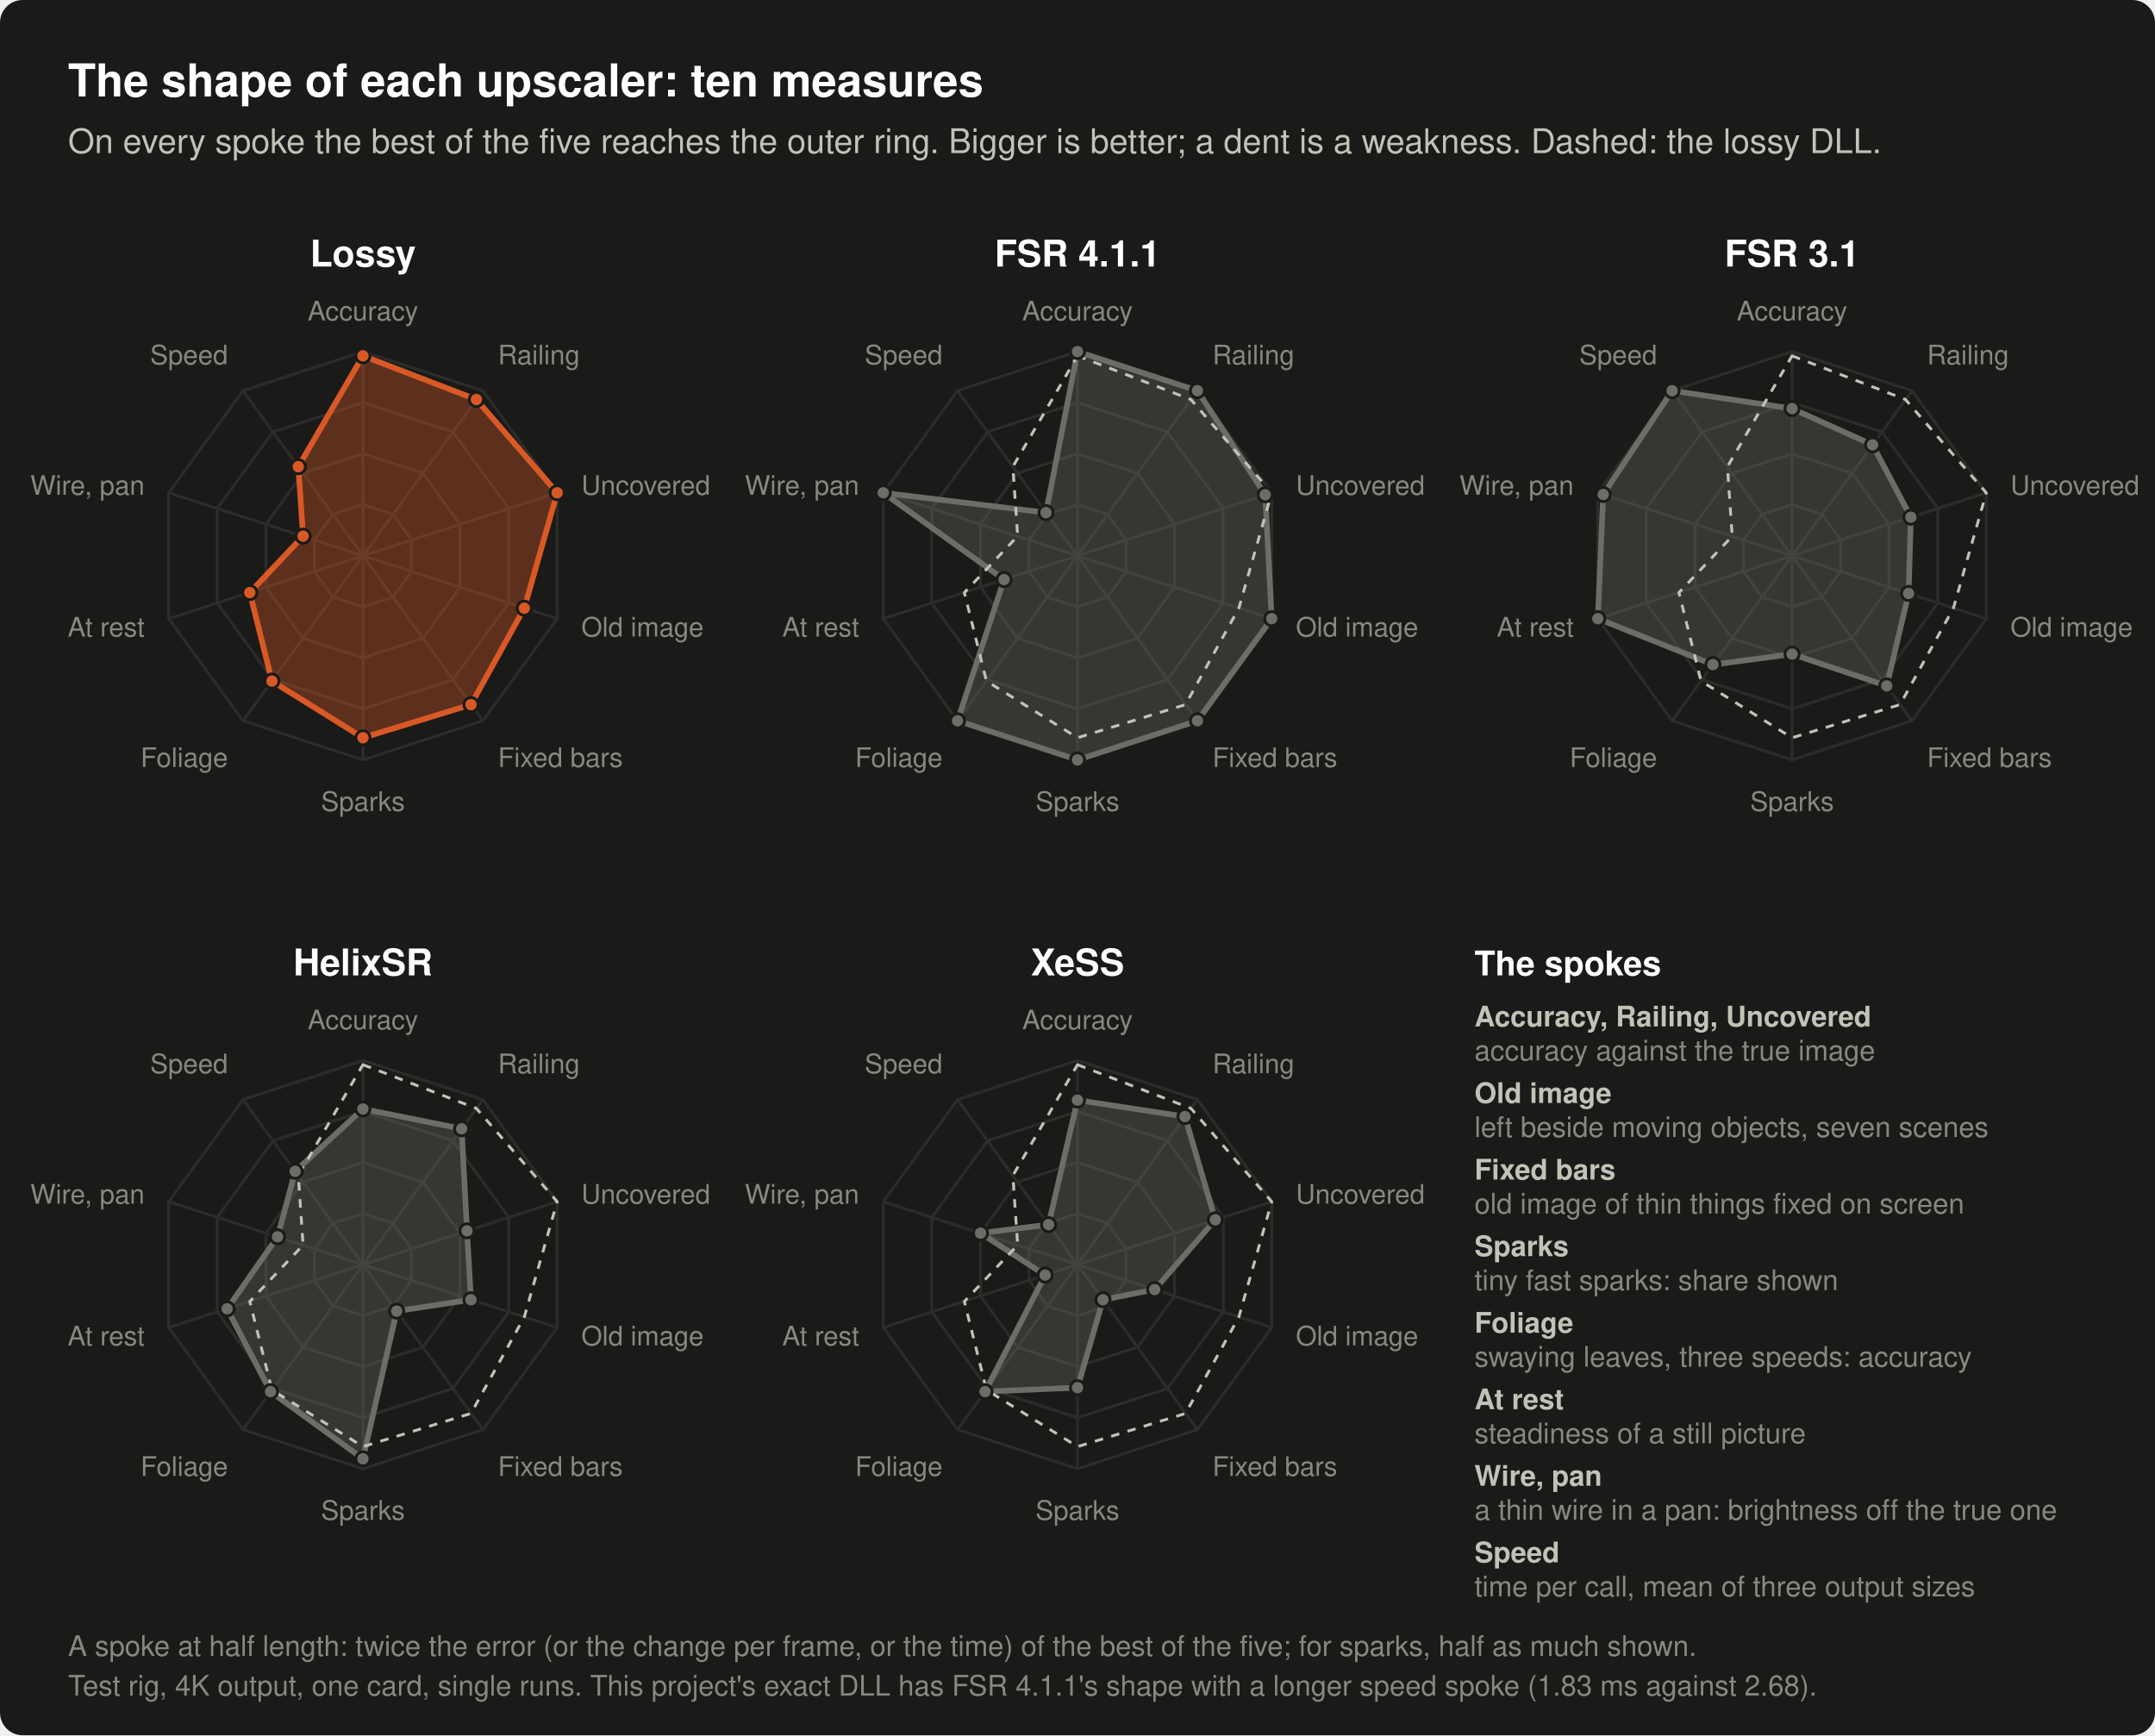
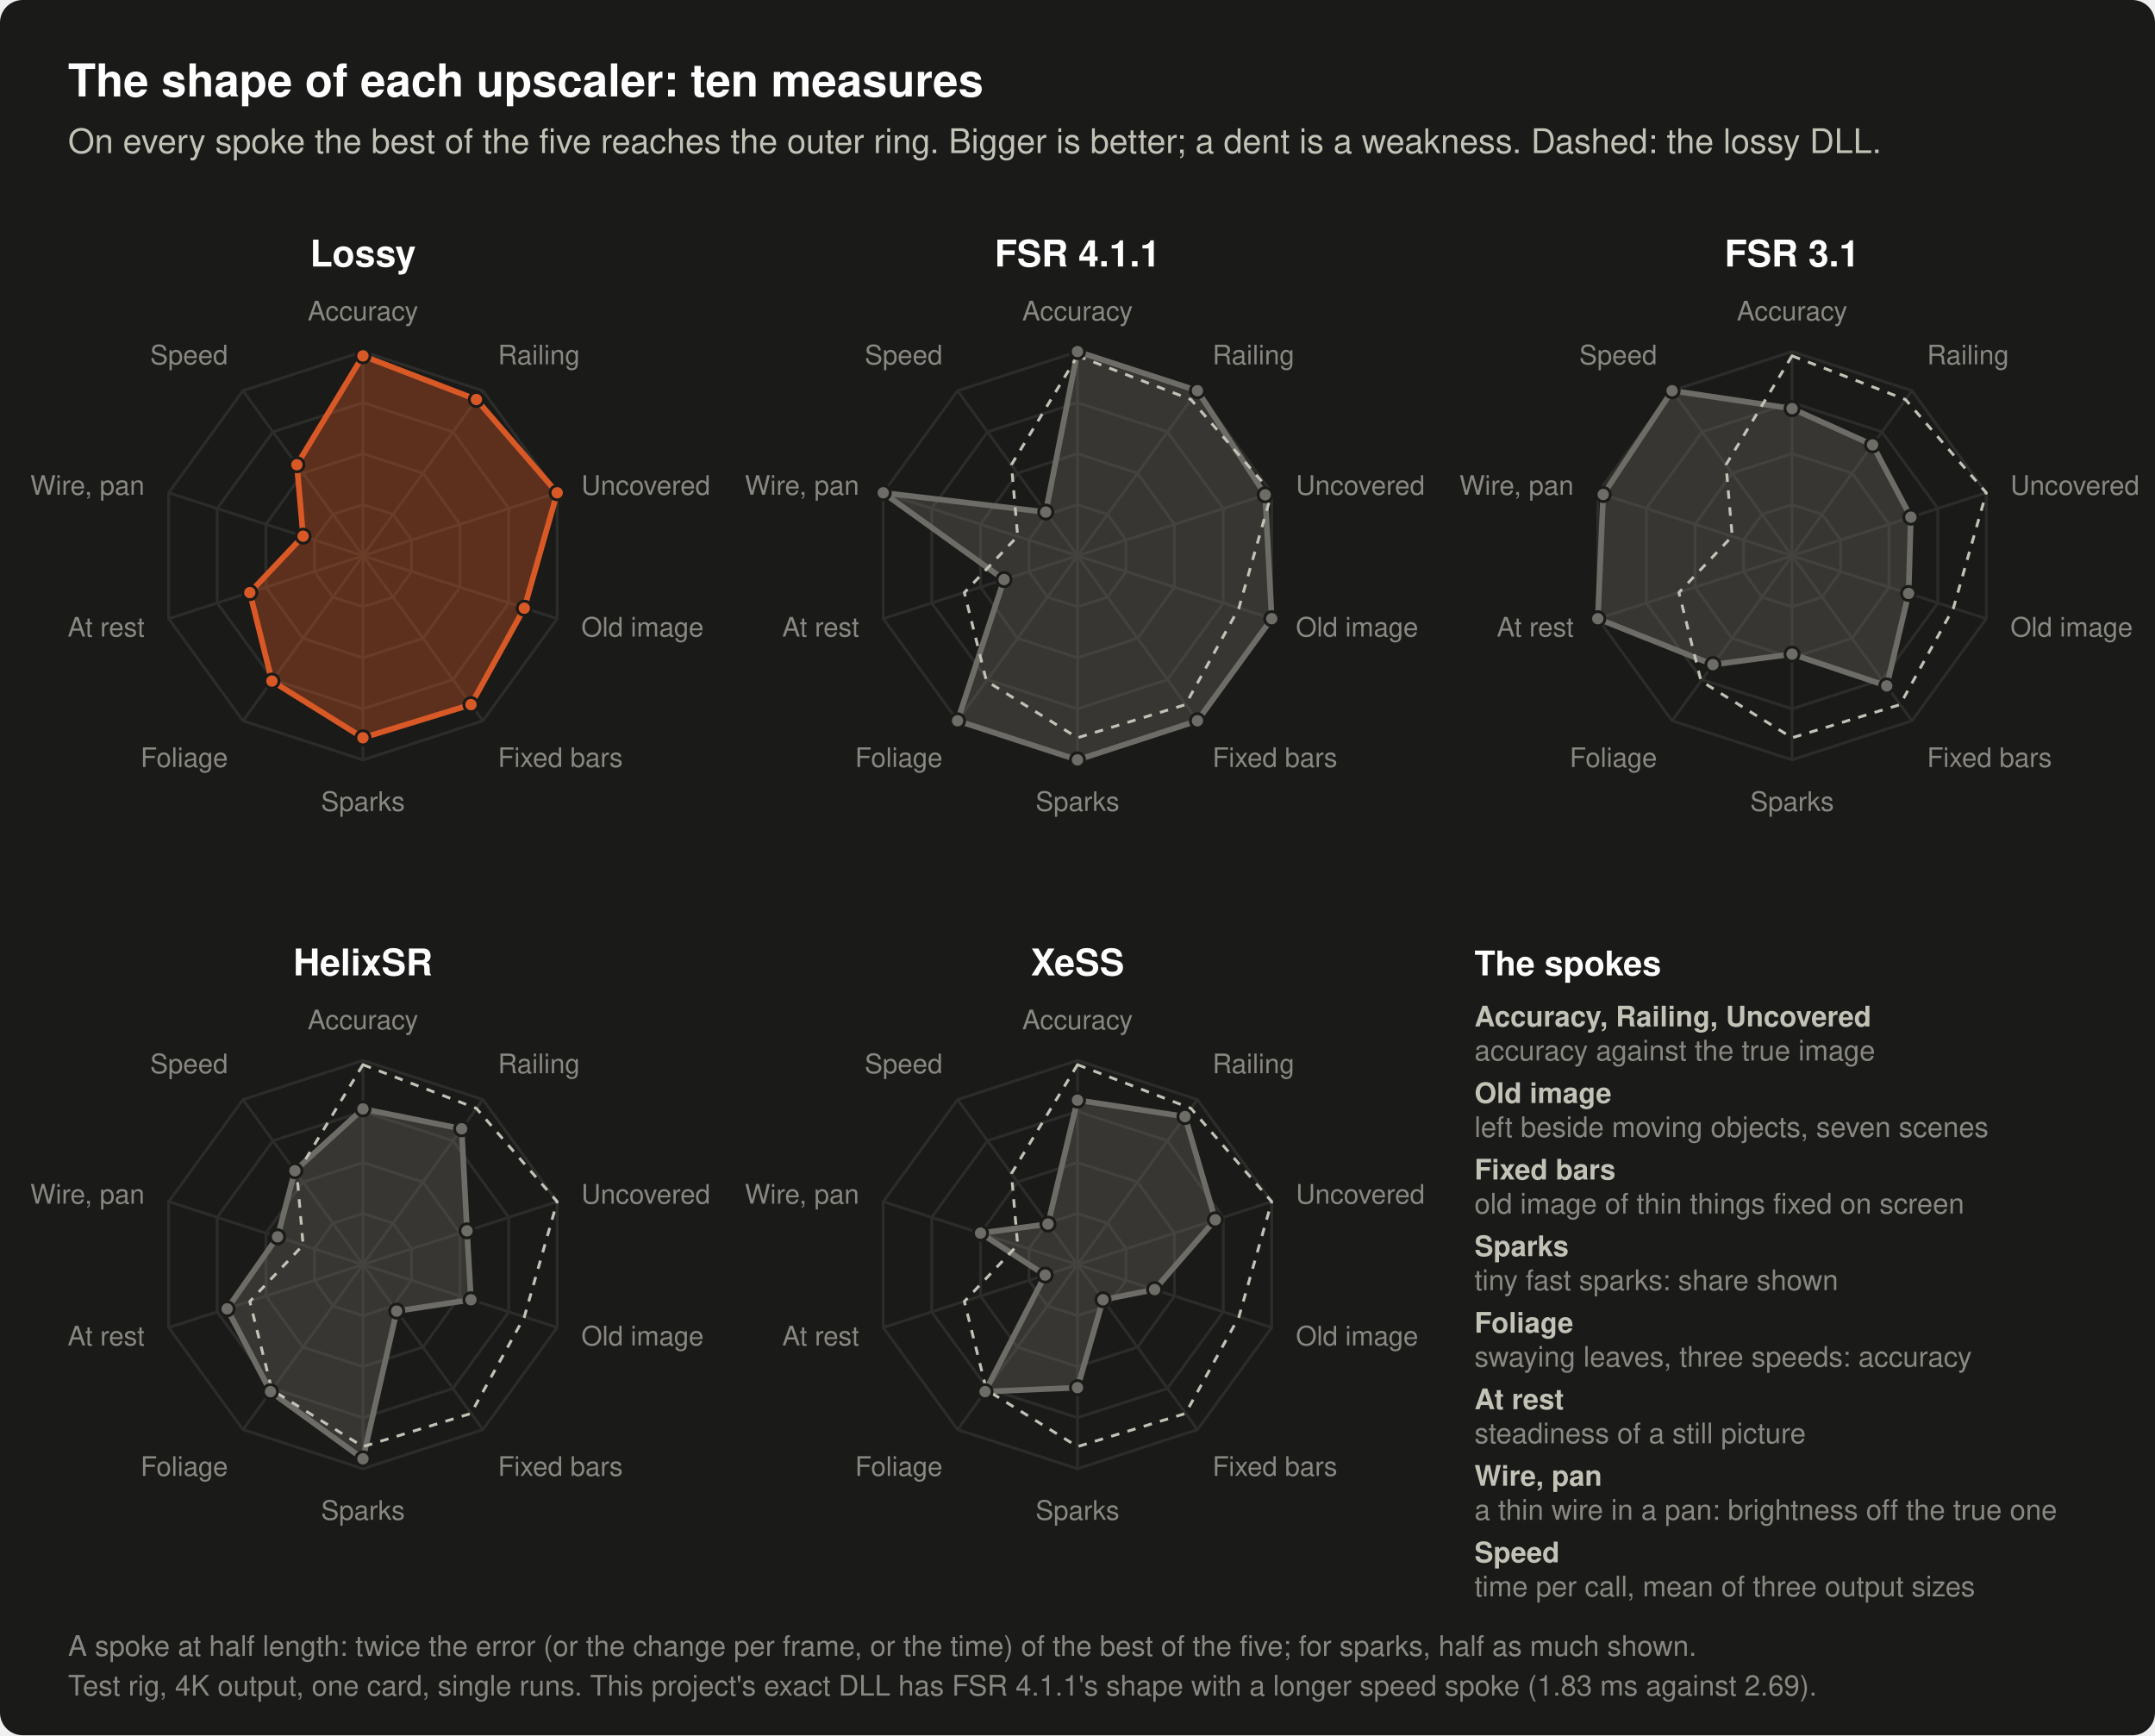
- <svg xmlns="http://www.w3.org/2000/svg" width="760" height="612" viewBox="0 0 760 612" role="img" aria-label="Five radar charts, one per upscaler, each with ten spokes; on every spoke the best of the five reaches the outer ring and the others reach in proportion to it, so a larger shape is better and a dent is a weakness. The lossy DLL comes first, and its shape is the dashed outline in the other four. Still picture and moving background, mean: accuracy (dB): FSR 4.1.1 46.80 dB, Lossy 46.62 dB, FSR 3.1 43.95 dB, HelixSR 44.45 dB, XeSS 44.92 dB. Thin railing in motion: accuracy (dB): FSR 4.1.1 41.82 dB, Lossy 41.34 dB, FSR 3.1 38.36 dB, HelixSR 40.12 dB, XeSS 40.86 dB. Areas a moving object has just uncovered, mean of a panning and a still camera: accuracy (dB): FSR 4.1.1 33.55 dB, Lossy 33.85 dB, FSR 3.1 29.59 dB, HelixSR 28.44 dB, XeSS 30.87 dB. Old image beside a moving object, mean of seven scenes: error (of 255): FSR 4.1.1 1.92, Lossy 2.31, FSR 3.1 3.20, HelixSR 3.45, XeSS 4.84. Thin bars fixed on screen in front of a panning background, mean of four pans: error where their old image lands (of 255): FSR 4.1.1 0.82, Lossy 0.91, FSR 3.1 1.04, HelixSR 2.92, XeSS 3.85. Tiny fast sparks: share of their brightness shown (%): FSR 4.1.1 83%, Lossy 74%, FSR 3.1 40%, HelixSR 79%, XeSS 50%. Leaves swaying without motion vectors, mean of three sway speeds: error (of 255): FSR 4.1.1 11.0, Lossy 14.5, FSR 3.1 16.7, HelixSR 14.3, XeSS 14.3. Still picture: change per frame (of 255): FSR 4.1.1 0.037, Lossy 0.024, FSR 3.1 0.014, HelixSR 0.020, XeSS 0.084. Thin wire under a slow pan: how far its brightness is from the true one (of 255): FSR 4.1.1 10.5, Lossy 34.0, FSR 3.1 10.8, HelixSR 23.9, XeSS 21.0. Time per upscale call, mean of 1080p, 1440p and 4K output (ms): FSR 4.1.1 2.68 ms, Lossy 1.30 ms, FSR 3.1 0.70 ms, HelixSR 1.24 ms, XeSS 2.90 ms.">
+ <svg xmlns="http://www.w3.org/2000/svg" width="760" height="612" viewBox="0 0 760 612" role="img" aria-label="Five radar charts, one per upscaler, each with ten spokes; on every spoke the best of the five reaches the outer ring and the others reach in proportion to it, so a larger shape is better and a dent is a weakness. The lossy DLL comes first, and its shape is the dashed outline in the other four. Still picture and moving background, mean: accuracy (dB): FSR 4.1.1 46.80 dB, Lossy 46.62 dB, FSR 3.1 43.95 dB, HelixSR 44.45 dB, XeSS 44.92 dB. Thin railing in motion: accuracy (dB): FSR 4.1.1 41.82 dB, Lossy 41.34 dB, FSR 3.1 38.36 dB, HelixSR 40.12 dB, XeSS 40.86 dB. Areas a moving object has just uncovered, mean of a panning and a still camera: accuracy (dB): FSR 4.1.1 33.55 dB, Lossy 33.85 dB, FSR 3.1 29.59 dB, HelixSR 28.44 dB, XeSS 30.87 dB. Old image beside a moving object, mean of seven scenes: error (of 255): FSR 4.1.1 1.92, Lossy 2.31, FSR 3.1 3.20, HelixSR 3.45, XeSS 4.84. Thin bars fixed on screen in front of a panning background, mean of four pans: error where their old image lands (of 255): FSR 4.1.1 0.82, Lossy 0.91, FSR 3.1 1.04, HelixSR 2.92, XeSS 3.85. Tiny fast sparks: share of their brightness shown (%): FSR 4.1.1 83%, Lossy 74%, FSR 3.1 40%, HelixSR 79%, XeSS 50%. Leaves swaying without motion vectors, mean of three sway speeds: error (of 255): FSR 4.1.1 11.0, Lossy 14.5, FSR 3.1 16.7, HelixSR 14.3, XeSS 14.3. Still picture: change per frame (of 255): FSR 4.1.1 0.037, Lossy 0.024, FSR 3.1 0.014, HelixSR 0.020, XeSS 0.084. Thin wire under a slow pan: how far its brightness is from the true one (of 255): FSR 4.1.1 10.5, Lossy 34.0, FSR 3.1 10.8, HelixSR 23.9, XeSS 21.0. Time per upscale call, mean of 1080p, 1440p and 4K output (ms): FSR 4.1.1 2.69 ms, Lossy 1.29 ms, FSR 3.1 0.71 ms, HelixSR 1.25 ms, XeSS 2.90 ms.">
  <rect x="0.0" y="0.0" width="760.0" height="612.0" rx="8" fill="#1a1a19" />
  <text x="24.0" y="34.0" font-family="-apple-system, 'Segoe UI', Helvetica, Arial, sans-serif" font-size="16" font-weight="600" text-anchor="start" fill="#ffffff">The shape of each upscaler: ten measures</text>
  <text x="24.0" y="54.0" font-family="-apple-system, 'Segoe UI', Helvetica, Arial, sans-serif" font-size="12" text-anchor="start" fill="#c3c2b7">On every spoke the best of the five reaches the outer ring. Bigger is better; a dent is a weakness. Dashed: the lossy DLL.</text>
  <text x="128.0" y="94.0" font-family="-apple-system, 'Segoe UI', Helvetica, Arial, sans-serif" font-size="13" font-weight="600" text-anchor="middle" fill="#ffffff">Lossy</text>
  <polygon points="128.0,178.0 138.6,181.4 145.1,190.4 145.1,201.6 138.6,210.6 128.0,214.0 117.4,210.6 110.9,201.6 110.9,190.4 117.4,181.4" fill="none" stroke="#2c2c2a" stroke-width="1" />
  <polygon points="128.0,160.0 149.2,166.9 162.2,184.9 162.2,207.1 149.2,225.1 128.0,232.0 106.8,225.1 93.8,207.1 93.8,184.9 106.8,166.9" fill="none" stroke="#2c2c2a" stroke-width="1" />
  <polygon points="128.0,142.0 159.7,152.3 179.4,179.3 179.4,212.7 159.7,239.7 128.0,250.0 96.3,239.7 76.6,212.7 76.6,179.3 96.3,152.3" fill="none" stroke="#2c2c2a" stroke-width="1" />
  <polygon points="128.0,124.0 170.3,137.8 196.5,173.8 196.5,218.2 170.3,254.2 128.0,268.0 85.7,254.2 59.5,218.2 59.5,173.8 85.7,137.8" fill="none" stroke="#2c2c2a" stroke-width="1" />
  <line x1="128.0" y1="196.0" x2="128.0" y2="124.0" stroke="#2c2c2a" stroke-width="1" />
  <line x1="128.0" y1="196.0" x2="170.3" y2="137.8" stroke="#2c2c2a" stroke-width="1" />
  <line x1="128.0" y1="196.0" x2="196.5" y2="173.8" stroke="#2c2c2a" stroke-width="1" />
  <line x1="128.0" y1="196.0" x2="196.5" y2="218.2" stroke="#2c2c2a" stroke-width="1" />
  <line x1="128.0" y1="196.0" x2="170.3" y2="254.2" stroke="#2c2c2a" stroke-width="1" />
  <line x1="128.0" y1="196.0" x2="128.0" y2="268.0" stroke="#2c2c2a" stroke-width="1" />
  <line x1="128.0" y1="196.0" x2="85.7" y2="254.2" stroke="#2c2c2a" stroke-width="1" />
  <line x1="128.0" y1="196.0" x2="59.5" y2="218.2" stroke="#2c2c2a" stroke-width="1" />
  <line x1="128.0" y1="196.0" x2="59.5" y2="173.8" stroke="#2c2c2a" stroke-width="1" />
  <line x1="128.0" y1="196.0" x2="85.7" y2="137.8" stroke="#2c2c2a" stroke-width="1" />
-   <polygon points="128.0,125.5 168.0,140.9 196.5,173.8 184.9,214.5 166.1,248.5 128.0,260.2 95.9,240.2 88.1,209.0 106.9,189.1 105.2,164.6" fill="#d95926" fill-opacity="0.35" stroke="#d95926" stroke-width="2" stroke-linejoin="round" />
+   <polygon points="128.0,125.5 168.0,140.9 196.5,173.8 184.9,214.5 166.1,248.5 128.0,260.2 95.9,240.2 88.1,209.0 106.9,189.1 104.7,163.9" fill="#d95926" fill-opacity="0.35" stroke="#d95926" stroke-width="2" stroke-linejoin="round" />
  <circle cx="128.0" cy="125.5" r="2.5" fill="#d95926" stroke="#1a1a19" stroke-width="1" />
  <circle cx="168.0" cy="140.9" r="2.5" fill="#d95926" stroke="#1a1a19" stroke-width="1" />
  <circle cx="196.5" cy="173.8" r="2.5" fill="#d95926" stroke="#1a1a19" stroke-width="1" />
  <circle cx="184.9" cy="214.5" r="2.5" fill="#d95926" stroke="#1a1a19" stroke-width="1" />
  <circle cx="166.1" cy="248.5" r="2.5" fill="#d95926" stroke="#1a1a19" stroke-width="1" />
  <circle cx="128.0" cy="260.2" r="2.5" fill="#d95926" stroke="#1a1a19" stroke-width="1" />
  <circle cx="95.9" cy="240.2" r="2.5" fill="#d95926" stroke="#1a1a19" stroke-width="1" />
  <circle cx="88.1" cy="209.0" r="2.5" fill="#d95926" stroke="#1a1a19" stroke-width="1" />
  <circle cx="106.9" cy="189.1" r="2.5" fill="#d95926" stroke="#1a1a19" stroke-width="1" />
-   <circle cx="105.2" cy="164.6" r="2.5" fill="#d95926" stroke="#1a1a19" stroke-width="1" />
+   <circle cx="104.7" cy="163.9" r="2.5" fill="#d95926" stroke="#1a1a19" stroke-width="1" />
  <text x="128.0" y="113.0" font-family="-apple-system, 'Segoe UI', Helvetica, Arial, sans-serif" font-size="9.5" text-anchor="middle" fill="#898781">Accuracy</text>
  <text x="175.6" y="128.5" font-family="-apple-system, 'Segoe UI', Helvetica, Arial, sans-serif" font-size="9.5" text-anchor="start" fill="#898781">Railing</text>
  <text x="205.0" y="174.5" font-family="-apple-system, 'Segoe UI', Helvetica, Arial, sans-serif" font-size="9.5" text-anchor="start" fill="#898781">Uncovered</text>
  <text x="205.0" y="224.5" font-family="-apple-system, 'Segoe UI', Helvetica, Arial, sans-serif" font-size="9.5" text-anchor="start" fill="#898781">Old image</text>
  <text x="175.6" y="270.5" font-family="-apple-system, 'Segoe UI', Helvetica, Arial, sans-serif" font-size="9.5" text-anchor="start" fill="#898781">Fixed bars</text>
  <text x="128.0" y="286.0" font-family="-apple-system, 'Segoe UI', Helvetica, Arial, sans-serif" font-size="9.5" text-anchor="middle" fill="#898781">Sparks</text>
  <text x="80.4" y="270.5" font-family="-apple-system, 'Segoe UI', Helvetica, Arial, sans-serif" font-size="9.5" text-anchor="end" fill="#898781">Foliage</text>
  <text x="51.0" y="224.5" font-family="-apple-system, 'Segoe UI', Helvetica, Arial, sans-serif" font-size="9.5" text-anchor="end" fill="#898781">At rest</text>
  <text x="51.0" y="174.5" font-family="-apple-system, 'Segoe UI', Helvetica, Arial, sans-serif" font-size="9.5" text-anchor="end" fill="#898781">Wire, pan</text>
  <text x="80.4" y="128.5" font-family="-apple-system, 'Segoe UI', Helvetica, Arial, sans-serif" font-size="9.5" text-anchor="end" fill="#898781">Speed</text>
  <text x="380.0" y="94.0" font-family="-apple-system, 'Segoe UI', Helvetica, Arial, sans-serif" font-size="13" font-weight="600" text-anchor="middle" fill="#ffffff">FSR 4.1.1</text>
  <polygon points="380.0,178.0 390.6,181.4 397.1,190.4 397.1,201.6 390.6,210.6 380.0,214.0 369.4,210.6 362.9,201.6 362.9,190.4 369.4,181.4" fill="none" stroke="#2c2c2a" stroke-width="1" />
  <polygon points="380.0,160.0 401.2,166.9 414.2,184.9 414.2,207.1 401.2,225.1 380.0,232.0 358.8,225.1 345.8,207.1 345.8,184.9 358.8,166.9" fill="none" stroke="#2c2c2a" stroke-width="1" />
  <polygon points="380.0,142.0 411.7,152.3 431.4,179.3 431.4,212.7 411.7,239.7 380.0,250.0 348.3,239.7 328.6,212.7 328.6,179.3 348.3,152.3" fill="none" stroke="#2c2c2a" stroke-width="1" />
  <polygon points="380.0,124.0 422.3,137.8 448.5,173.8 448.5,218.2 422.3,254.2 380.0,268.0 337.7,254.2 311.5,218.2 311.5,173.8 337.7,137.8" fill="none" stroke="#2c2c2a" stroke-width="1" />
  <line x1="380.0" y1="196.0" x2="380.0" y2="124.0" stroke="#2c2c2a" stroke-width="1" />
  <line x1="380.0" y1="196.0" x2="422.3" y2="137.8" stroke="#2c2c2a" stroke-width="1" />
  <line x1="380.0" y1="196.0" x2="448.5" y2="173.8" stroke="#2c2c2a" stroke-width="1" />
  <line x1="380.0" y1="196.0" x2="448.5" y2="218.2" stroke="#2c2c2a" stroke-width="1" />
  <line x1="380.0" y1="196.0" x2="422.3" y2="254.2" stroke="#2c2c2a" stroke-width="1" />
  <line x1="380.0" y1="196.0" x2="380.0" y2="268.0" stroke="#2c2c2a" stroke-width="1" />
  <line x1="380.0" y1="196.0" x2="337.7" y2="254.2" stroke="#2c2c2a" stroke-width="1" />
  <line x1="380.0" y1="196.0" x2="311.5" y2="218.2" stroke="#2c2c2a" stroke-width="1" />
  <line x1="380.0" y1="196.0" x2="311.5" y2="173.8" stroke="#2c2c2a" stroke-width="1" />
  <line x1="380.0" y1="196.0" x2="337.7" y2="137.8" stroke="#2c2c2a" stroke-width="1" />
-   <polygon points="380.0,124.0 422.3,137.8 446.2,174.5 448.5,218.2 422.3,254.2 380.0,268.0 337.7,254.2 354.1,204.4 311.5,173.8 368.9,180.8" fill="#6d6c66" fill-opacity="0.35" stroke="#6d6c66" stroke-width="2" stroke-linejoin="round" />
-   <polygon points="380.0,125.5 420.0,140.9 448.5,173.8 436.9,214.5 418.1,248.5 380.0,260.2 347.9,240.2 340.1,209.0 358.9,189.1 357.2,164.6" fill="none" stroke="#c3c2b7" stroke-width="1" stroke-dasharray="3 3" stroke-linejoin="round" />
+   <polygon points="380.0,124.0 422.3,137.8 446.2,174.5 448.5,218.2 422.3,254.2 380.0,268.0 337.7,254.2 354.1,204.4 311.5,173.8 368.8,180.6" fill="#6d6c66" fill-opacity="0.35" stroke="#6d6c66" stroke-width="2" stroke-linejoin="round" />
+   <polygon points="380.0,125.5 420.0,140.9 448.5,173.8 436.9,214.5 418.1,248.5 380.0,260.2 347.9,240.2 340.1,209.0 358.9,189.1 356.7,163.9" fill="none" stroke="#c3c2b7" stroke-width="1" stroke-dasharray="3 3" stroke-linejoin="round" />
  <circle cx="380.0" cy="124.0" r="2.5" fill="#6d6c66" stroke="#1a1a19" stroke-width="1" />
  <circle cx="422.3" cy="137.8" r="2.5" fill="#6d6c66" stroke="#1a1a19" stroke-width="1" />
  <circle cx="446.2" cy="174.5" r="2.5" fill="#6d6c66" stroke="#1a1a19" stroke-width="1" />
  <circle cx="448.5" cy="218.2" r="2.5" fill="#6d6c66" stroke="#1a1a19" stroke-width="1" />
  <circle cx="422.3" cy="254.2" r="2.5" fill="#6d6c66" stroke="#1a1a19" stroke-width="1" />
  <circle cx="380.0" cy="268.0" r="2.5" fill="#6d6c66" stroke="#1a1a19" stroke-width="1" />
  <circle cx="337.7" cy="254.2" r="2.5" fill="#6d6c66" stroke="#1a1a19" stroke-width="1" />
  <circle cx="354.1" cy="204.4" r="2.5" fill="#6d6c66" stroke="#1a1a19" stroke-width="1" />
  <circle cx="311.5" cy="173.8" r="2.5" fill="#6d6c66" stroke="#1a1a19" stroke-width="1" />
-   <circle cx="368.9" cy="180.8" r="2.5" fill="#6d6c66" stroke="#1a1a19" stroke-width="1" />
+   <circle cx="368.8" cy="180.6" r="2.5" fill="#6d6c66" stroke="#1a1a19" stroke-width="1" />
  <text x="380.0" y="113.0" font-family="-apple-system, 'Segoe UI', Helvetica, Arial, sans-serif" font-size="9.5" text-anchor="middle" fill="#898781">Accuracy</text>
  <text x="427.6" y="128.5" font-family="-apple-system, 'Segoe UI', Helvetica, Arial, sans-serif" font-size="9.5" text-anchor="start" fill="#898781">Railing</text>
  <text x="457.0" y="174.5" font-family="-apple-system, 'Segoe UI', Helvetica, Arial, sans-serif" font-size="9.5" text-anchor="start" fill="#898781">Uncovered</text>
  <text x="457.0" y="224.5" font-family="-apple-system, 'Segoe UI', Helvetica, Arial, sans-serif" font-size="9.5" text-anchor="start" fill="#898781">Old image</text>
  <text x="427.6" y="270.5" font-family="-apple-system, 'Segoe UI', Helvetica, Arial, sans-serif" font-size="9.5" text-anchor="start" fill="#898781">Fixed bars</text>
  <text x="380.0" y="286.0" font-family="-apple-system, 'Segoe UI', Helvetica, Arial, sans-serif" font-size="9.5" text-anchor="middle" fill="#898781">Sparks</text>
  <text x="332.4" y="270.5" font-family="-apple-system, 'Segoe UI', Helvetica, Arial, sans-serif" font-size="9.5" text-anchor="end" fill="#898781">Foliage</text>
  <text x="303.0" y="224.5" font-family="-apple-system, 'Segoe UI', Helvetica, Arial, sans-serif" font-size="9.5" text-anchor="end" fill="#898781">At rest</text>
  <text x="303.0" y="174.5" font-family="-apple-system, 'Segoe UI', Helvetica, Arial, sans-serif" font-size="9.5" text-anchor="end" fill="#898781">Wire, pan</text>
  <text x="332.4" y="128.5" font-family="-apple-system, 'Segoe UI', Helvetica, Arial, sans-serif" font-size="9.5" text-anchor="end" fill="#898781">Speed</text>
  <text x="632.0" y="94.0" font-family="-apple-system, 'Segoe UI', Helvetica, Arial, sans-serif" font-size="13" font-weight="600" text-anchor="middle" fill="#ffffff">FSR 3.1</text>
  <polygon points="632.0,178.0 642.6,181.4 649.1,190.4 649.1,201.6 642.6,210.6 632.0,214.0 621.4,210.6 614.9,201.6 614.9,190.4 621.4,181.4" fill="none" stroke="#2c2c2a" stroke-width="1" />
  <polygon points="632.0,160.0 653.2,166.9 666.2,184.9 666.2,207.1 653.2,225.1 632.0,232.0 610.8,225.1 597.8,207.1 597.8,184.9 610.8,166.9" fill="none" stroke="#2c2c2a" stroke-width="1" />
  <polygon points="632.0,142.0 663.7,152.3 683.4,179.3 683.4,212.7 663.7,239.7 632.0,250.0 600.3,239.7 580.6,212.7 580.6,179.3 600.3,152.3" fill="none" stroke="#2c2c2a" stroke-width="1" />
  <polygon points="632.0,124.0 674.3,137.8 700.5,173.8 700.5,218.2 674.3,254.2 632.0,268.0 589.7,254.2 563.5,218.2 563.5,173.8 589.7,137.8" fill="none" stroke="#2c2c2a" stroke-width="1" />
  <line x1="632.0" y1="196.0" x2="632.0" y2="124.0" stroke="#2c2c2a" stroke-width="1" />
  <line x1="632.0" y1="196.0" x2="674.3" y2="137.8" stroke="#2c2c2a" stroke-width="1" />
  <line x1="632.0" y1="196.0" x2="700.5" y2="173.8" stroke="#2c2c2a" stroke-width="1" />
  <line x1="632.0" y1="196.0" x2="700.5" y2="218.2" stroke="#2c2c2a" stroke-width="1" />
  <line x1="632.0" y1="196.0" x2="674.3" y2="254.2" stroke="#2c2c2a" stroke-width="1" />
  <line x1="632.0" y1="196.0" x2="632.0" y2="268.0" stroke="#2c2c2a" stroke-width="1" />
  <line x1="632.0" y1="196.0" x2="589.7" y2="254.2" stroke="#2c2c2a" stroke-width="1" />
  <line x1="632.0" y1="196.0" x2="563.5" y2="218.2" stroke="#2c2c2a" stroke-width="1" />
  <line x1="632.0" y1="196.0" x2="563.5" y2="173.8" stroke="#2c2c2a" stroke-width="1" />
  <line x1="632.0" y1="196.0" x2="589.7" y2="137.8" stroke="#2c2c2a" stroke-width="1" />
  <polygon points="632.0,144.1 660.4,156.9 673.9,182.4 673.1,209.3 665.4,241.9 632.0,230.7 604.1,234.4 563.5,218.2 565.4,174.4 589.7,137.8" fill="#6d6c66" fill-opacity="0.35" stroke="#6d6c66" stroke-width="2" stroke-linejoin="round" />
-   <polygon points="632.0,125.5 672.0,140.9 700.5,173.8 688.9,214.5 670.1,248.5 632.0,260.2 599.9,240.2 592.1,209.0 610.9,189.1 609.2,164.6" fill="none" stroke="#c3c2b7" stroke-width="1" stroke-dasharray="3 3" stroke-linejoin="round" />
+   <polygon points="632.0,125.5 672.0,140.9 700.5,173.8 688.9,214.5 670.1,248.5 632.0,260.2 599.9,240.2 592.1,209.0 610.9,189.1 608.7,163.9" fill="none" stroke="#c3c2b7" stroke-width="1" stroke-dasharray="3 3" stroke-linejoin="round" />
  <circle cx="632.0" cy="144.1" r="2.5" fill="#6d6c66" stroke="#1a1a19" stroke-width="1" />
  <circle cx="660.4" cy="156.9" r="2.5" fill="#6d6c66" stroke="#1a1a19" stroke-width="1" />
  <circle cx="673.9" cy="182.4" r="2.5" fill="#6d6c66" stroke="#1a1a19" stroke-width="1" />
  <circle cx="673.1" cy="209.3" r="2.5" fill="#6d6c66" stroke="#1a1a19" stroke-width="1" />
  <circle cx="665.4" cy="241.9" r="2.5" fill="#6d6c66" stroke="#1a1a19" stroke-width="1" />
  <circle cx="632.0" cy="230.7" r="2.5" fill="#6d6c66" stroke="#1a1a19" stroke-width="1" />
  <circle cx="604.1" cy="234.4" r="2.5" fill="#6d6c66" stroke="#1a1a19" stroke-width="1" />
  <circle cx="563.5" cy="218.2" r="2.5" fill="#6d6c66" stroke="#1a1a19" stroke-width="1" />
  <circle cx="565.4" cy="174.4" r="2.5" fill="#6d6c66" stroke="#1a1a19" stroke-width="1" />
  <circle cx="589.7" cy="137.8" r="2.5" fill="#6d6c66" stroke="#1a1a19" stroke-width="1" />
  <text x="632.0" y="113.0" font-family="-apple-system, 'Segoe UI', Helvetica, Arial, sans-serif" font-size="9.5" text-anchor="middle" fill="#898781">Accuracy</text>
  <text x="679.6" y="128.5" font-family="-apple-system, 'Segoe UI', Helvetica, Arial, sans-serif" font-size="9.5" text-anchor="start" fill="#898781">Railing</text>
  <text x="709.0" y="174.5" font-family="-apple-system, 'Segoe UI', Helvetica, Arial, sans-serif" font-size="9.5" text-anchor="start" fill="#898781">Uncovered</text>
  <text x="709.0" y="224.5" font-family="-apple-system, 'Segoe UI', Helvetica, Arial, sans-serif" font-size="9.5" text-anchor="start" fill="#898781">Old image</text>
  <text x="679.6" y="270.5" font-family="-apple-system, 'Segoe UI', Helvetica, Arial, sans-serif" font-size="9.5" text-anchor="start" fill="#898781">Fixed bars</text>
  <text x="632.0" y="286.0" font-family="-apple-system, 'Segoe UI', Helvetica, Arial, sans-serif" font-size="9.5" text-anchor="middle" fill="#898781">Sparks</text>
  <text x="584.4" y="270.5" font-family="-apple-system, 'Segoe UI', Helvetica, Arial, sans-serif" font-size="9.5" text-anchor="end" fill="#898781">Foliage</text>
  <text x="555.0" y="224.5" font-family="-apple-system, 'Segoe UI', Helvetica, Arial, sans-serif" font-size="9.5" text-anchor="end" fill="#898781">At rest</text>
  <text x="555.0" y="174.5" font-family="-apple-system, 'Segoe UI', Helvetica, Arial, sans-serif" font-size="9.5" text-anchor="end" fill="#898781">Wire, pan</text>
  <text x="584.4" y="128.5" font-family="-apple-system, 'Segoe UI', Helvetica, Arial, sans-serif" font-size="9.5" text-anchor="end" fill="#898781">Speed</text>
  <text x="128.0" y="344.0" font-family="-apple-system, 'Segoe UI', Helvetica, Arial, sans-serif" font-size="13" font-weight="600" text-anchor="middle" fill="#ffffff">HelixSR</text>
  <polygon points="128.0,428.0 138.6,431.4 145.1,440.4 145.1,451.6 138.6,460.6 128.0,464.0 117.4,460.6 110.9,451.6 110.9,440.4 117.4,431.4" fill="none" stroke="#2c2c2a" stroke-width="1" />
  <polygon points="128.0,410.0 149.2,416.9 162.2,434.9 162.2,457.1 149.2,475.1 128.0,482.0 106.8,475.1 93.8,457.1 93.8,434.9 106.8,416.9" fill="none" stroke="#2c2c2a" stroke-width="1" />
  <polygon points="128.0,392.0 159.7,402.3 179.4,429.3 179.4,462.7 159.7,489.7 128.0,500.0 96.3,489.7 76.6,462.7 76.6,429.3 96.3,402.3" fill="none" stroke="#2c2c2a" stroke-width="1" />
  <polygon points="128.0,374.0 170.3,387.8 196.5,423.8 196.5,468.2 170.3,504.2 128.0,518.0 85.7,504.2 59.5,468.2 59.5,423.8 85.7,387.8" fill="none" stroke="#2c2c2a" stroke-width="1" />
  <line x1="128.0" y1="446.0" x2="128.0" y2="374.0" stroke="#2c2c2a" stroke-width="1" />
  <line x1="128.0" y1="446.0" x2="170.3" y2="387.8" stroke="#2c2c2a" stroke-width="1" />
  <line x1="128.0" y1="446.0" x2="196.5" y2="423.8" stroke="#2c2c2a" stroke-width="1" />
  <line x1="128.0" y1="446.0" x2="196.5" y2="468.2" stroke="#2c2c2a" stroke-width="1" />
  <line x1="128.0" y1="446.0" x2="170.3" y2="504.2" stroke="#2c2c2a" stroke-width="1" />
  <line x1="128.0" y1="446.0" x2="128.0" y2="518.0" stroke="#2c2c2a" stroke-width="1" />
  <line x1="128.0" y1="446.0" x2="85.7" y2="504.2" stroke="#2c2c2a" stroke-width="1" />
  <line x1="128.0" y1="446.0" x2="59.5" y2="468.2" stroke="#2c2c2a" stroke-width="1" />
  <line x1="128.0" y1="446.0" x2="59.5" y2="423.8" stroke="#2c2c2a" stroke-width="1" />
  <line x1="128.0" y1="446.0" x2="85.7" y2="387.8" stroke="#2c2c2a" stroke-width="1" />
-   <polygon points="128.0,391.1 162.8,398.1 164.7,434.1 166.1,458.4 139.9,462.4 128.0,514.5 95.4,490.8 80.1,461.6 97.9,436.2 104.1,413.1" fill="#6d6c66" fill-opacity="0.35" stroke="#6d6c66" stroke-width="2" stroke-linejoin="round" />
-   <polygon points="128.0,375.5 168.0,390.9 196.5,423.8 184.9,464.5 166.1,498.5 128.0,510.2 95.9,490.2 88.1,459.0 106.9,439.1 105.2,414.6" fill="none" stroke="#c3c2b7" stroke-width="1" stroke-dasharray="3 3" stroke-linejoin="round" />
+   <polygon points="128.0,391.1 162.8,398.1 164.7,434.1 166.1,458.4 139.9,462.4 128.0,514.5 95.4,490.8 80.1,461.6 97.9,436.2 104.0,412.9" fill="#6d6c66" fill-opacity="0.35" stroke="#6d6c66" stroke-width="2" stroke-linejoin="round" />
+   <polygon points="128.0,375.5 168.0,390.9 196.5,423.8 184.9,464.5 166.1,498.5 128.0,510.2 95.9,490.2 88.1,459.0 106.9,439.1 104.7,413.9" fill="none" stroke="#c3c2b7" stroke-width="1" stroke-dasharray="3 3" stroke-linejoin="round" />
  <circle cx="128.0" cy="391.1" r="2.5" fill="#6d6c66" stroke="#1a1a19" stroke-width="1" />
  <circle cx="162.8" cy="398.1" r="2.5" fill="#6d6c66" stroke="#1a1a19" stroke-width="1" />
  <circle cx="164.7" cy="434.1" r="2.5" fill="#6d6c66" stroke="#1a1a19" stroke-width="1" />
  <circle cx="166.1" cy="458.4" r="2.5" fill="#6d6c66" stroke="#1a1a19" stroke-width="1" />
  <circle cx="139.9" cy="462.4" r="2.5" fill="#6d6c66" stroke="#1a1a19" stroke-width="1" />
  <circle cx="128.0" cy="514.5" r="2.5" fill="#6d6c66" stroke="#1a1a19" stroke-width="1" />
  <circle cx="95.4" cy="490.8" r="2.5" fill="#6d6c66" stroke="#1a1a19" stroke-width="1" />
  <circle cx="80.1" cy="461.6" r="2.5" fill="#6d6c66" stroke="#1a1a19" stroke-width="1" />
  <circle cx="97.9" cy="436.2" r="2.5" fill="#6d6c66" stroke="#1a1a19" stroke-width="1" />
-   <circle cx="104.1" cy="413.1" r="2.5" fill="#6d6c66" stroke="#1a1a19" stroke-width="1" />
+   <circle cx="104.0" cy="412.9" r="2.5" fill="#6d6c66" stroke="#1a1a19" stroke-width="1" />
  <text x="128.0" y="363.0" font-family="-apple-system, 'Segoe UI', Helvetica, Arial, sans-serif" font-size="9.5" text-anchor="middle" fill="#898781">Accuracy</text>
  <text x="175.6" y="378.5" font-family="-apple-system, 'Segoe UI', Helvetica, Arial, sans-serif" font-size="9.5" text-anchor="start" fill="#898781">Railing</text>
  <text x="205.0" y="424.5" font-family="-apple-system, 'Segoe UI', Helvetica, Arial, sans-serif" font-size="9.5" text-anchor="start" fill="#898781">Uncovered</text>
  <text x="205.0" y="474.5" font-family="-apple-system, 'Segoe UI', Helvetica, Arial, sans-serif" font-size="9.5" text-anchor="start" fill="#898781">Old image</text>
  <text x="175.6" y="520.5" font-family="-apple-system, 'Segoe UI', Helvetica, Arial, sans-serif" font-size="9.5" text-anchor="start" fill="#898781">Fixed bars</text>
  <text x="128.0" y="536.0" font-family="-apple-system, 'Segoe UI', Helvetica, Arial, sans-serif" font-size="9.5" text-anchor="middle" fill="#898781">Sparks</text>
  <text x="80.4" y="520.5" font-family="-apple-system, 'Segoe UI', Helvetica, Arial, sans-serif" font-size="9.5" text-anchor="end" fill="#898781">Foliage</text>
  <text x="51.0" y="474.5" font-family="-apple-system, 'Segoe UI', Helvetica, Arial, sans-serif" font-size="9.5" text-anchor="end" fill="#898781">At rest</text>
  <text x="51.0" y="424.5" font-family="-apple-system, 'Segoe UI', Helvetica, Arial, sans-serif" font-size="9.5" text-anchor="end" fill="#898781">Wire, pan</text>
  <text x="80.4" y="378.5" font-family="-apple-system, 'Segoe UI', Helvetica, Arial, sans-serif" font-size="9.5" text-anchor="end" fill="#898781">Speed</text>
  <text x="380.0" y="344.0" font-family="-apple-system, 'Segoe UI', Helvetica, Arial, sans-serif" font-size="13" font-weight="600" text-anchor="middle" fill="#ffffff">XeSS</text>
  <polygon points="380.0,428.0 390.6,431.4 397.1,440.4 397.1,451.6 390.6,460.6 380.0,464.0 369.4,460.6 362.9,451.6 362.9,440.4 369.4,431.4" fill="none" stroke="#2c2c2a" stroke-width="1" />
  <polygon points="380.0,410.0 401.2,416.9 414.2,434.9 414.2,457.1 401.2,475.1 380.0,482.0 358.8,475.1 345.8,457.1 345.8,434.9 358.8,416.9" fill="none" stroke="#2c2c2a" stroke-width="1" />
  <polygon points="380.0,392.0 411.7,402.3 431.4,429.3 431.4,462.7 411.7,489.7 380.0,500.0 348.3,489.7 328.6,462.7 328.6,429.3 348.3,402.3" fill="none" stroke="#2c2c2a" stroke-width="1" />
  <polygon points="380.0,374.0 422.3,387.8 448.5,423.8 448.5,468.2 422.3,504.2 380.0,518.0 337.7,504.2 311.5,468.2 311.5,423.8 337.7,387.8" fill="none" stroke="#2c2c2a" stroke-width="1" />
  <line x1="380.0" y1="446.0" x2="380.0" y2="374.0" stroke="#2c2c2a" stroke-width="1" />
  <line x1="380.0" y1="446.0" x2="422.3" y2="387.8" stroke="#2c2c2a" stroke-width="1" />
  <line x1="380.0" y1="446.0" x2="448.5" y2="423.8" stroke="#2c2c2a" stroke-width="1" />
  <line x1="380.0" y1="446.0" x2="448.5" y2="468.2" stroke="#2c2c2a" stroke-width="1" />
  <line x1="380.0" y1="446.0" x2="422.3" y2="504.2" stroke="#2c2c2a" stroke-width="1" />
  <line x1="380.0" y1="446.0" x2="380.0" y2="518.0" stroke="#2c2c2a" stroke-width="1" />
  <line x1="380.0" y1="446.0" x2="337.7" y2="504.2" stroke="#2c2c2a" stroke-width="1" />
  <line x1="380.0" y1="446.0" x2="311.5" y2="468.2" stroke="#2c2c2a" stroke-width="1" />
  <line x1="380.0" y1="446.0" x2="311.5" y2="423.8" stroke="#2c2c2a" stroke-width="1" />
  <line x1="380.0" y1="446.0" x2="337.7" y2="387.8" stroke="#2c2c2a" stroke-width="1" />
-   <polygon points="380.0,388.0 417.9,393.8 428.6,430.2 407.2,454.8 389.0,458.4 380.0,489.4 347.4,490.8 368.6,449.7 345.8,434.9 369.8,431.9" fill="#6d6c66" fill-opacity="0.35" stroke="#6d6c66" stroke-width="2" stroke-linejoin="round" />
-   <polygon points="380.0,375.5 420.0,390.9 448.5,423.8 436.9,464.5 418.1,498.5 380.0,510.2 347.9,490.2 340.1,459.0 358.9,439.1 357.2,414.6" fill="none" stroke="#c3c2b7" stroke-width="1" stroke-dasharray="3 3" stroke-linejoin="round" />
+   <polygon points="380.0,388.0 417.9,393.8 428.6,430.2 407.2,454.8 389.0,458.4 380.0,489.4 347.4,490.8 368.6,449.7 345.8,434.9 369.6,431.7" fill="#6d6c66" fill-opacity="0.35" stroke="#6d6c66" stroke-width="2" stroke-linejoin="round" />
+   <polygon points="380.0,375.5 420.0,390.9 448.5,423.8 436.9,464.5 418.1,498.5 380.0,510.2 347.9,490.2 340.1,459.0 358.9,439.1 356.7,413.9" fill="none" stroke="#c3c2b7" stroke-width="1" stroke-dasharray="3 3" stroke-linejoin="round" />
  <circle cx="380.0" cy="388.0" r="2.5" fill="#6d6c66" stroke="#1a1a19" stroke-width="1" />
  <circle cx="417.9" cy="393.8" r="2.5" fill="#6d6c66" stroke="#1a1a19" stroke-width="1" />
  <circle cx="428.6" cy="430.2" r="2.5" fill="#6d6c66" stroke="#1a1a19" stroke-width="1" />
  <circle cx="407.2" cy="454.8" r="2.5" fill="#6d6c66" stroke="#1a1a19" stroke-width="1" />
  <circle cx="389.0" cy="458.4" r="2.5" fill="#6d6c66" stroke="#1a1a19" stroke-width="1" />
  <circle cx="380.0" cy="489.4" r="2.5" fill="#6d6c66" stroke="#1a1a19" stroke-width="1" />
  <circle cx="347.4" cy="490.8" r="2.5" fill="#6d6c66" stroke="#1a1a19" stroke-width="1" />
  <circle cx="368.6" cy="449.7" r="2.5" fill="#6d6c66" stroke="#1a1a19" stroke-width="1" />
  <circle cx="345.8" cy="434.9" r="2.5" fill="#6d6c66" stroke="#1a1a19" stroke-width="1" />
-   <circle cx="369.8" cy="431.9" r="2.5" fill="#6d6c66" stroke="#1a1a19" stroke-width="1" />
+   <circle cx="369.6" cy="431.7" r="2.5" fill="#6d6c66" stroke="#1a1a19" stroke-width="1" />
  <text x="380.0" y="363.0" font-family="-apple-system, 'Segoe UI', Helvetica, Arial, sans-serif" font-size="9.5" text-anchor="middle" fill="#898781">Accuracy</text>
  <text x="427.6" y="378.5" font-family="-apple-system, 'Segoe UI', Helvetica, Arial, sans-serif" font-size="9.5" text-anchor="start" fill="#898781">Railing</text>
  <text x="457.0" y="424.5" font-family="-apple-system, 'Segoe UI', Helvetica, Arial, sans-serif" font-size="9.5" text-anchor="start" fill="#898781">Uncovered</text>
  <text x="457.0" y="474.5" font-family="-apple-system, 'Segoe UI', Helvetica, Arial, sans-serif" font-size="9.5" text-anchor="start" fill="#898781">Old image</text>
  <text x="427.6" y="520.5" font-family="-apple-system, 'Segoe UI', Helvetica, Arial, sans-serif" font-size="9.5" text-anchor="start" fill="#898781">Fixed bars</text>
  <text x="380.0" y="536.0" font-family="-apple-system, 'Segoe UI', Helvetica, Arial, sans-serif" font-size="9.5" text-anchor="middle" fill="#898781">Sparks</text>
  <text x="332.4" y="520.5" font-family="-apple-system, 'Segoe UI', Helvetica, Arial, sans-serif" font-size="9.5" text-anchor="end" fill="#898781">Foliage</text>
  <text x="303.0" y="474.5" font-family="-apple-system, 'Segoe UI', Helvetica, Arial, sans-serif" font-size="9.5" text-anchor="end" fill="#898781">At rest</text>
  <text x="303.0" y="424.5" font-family="-apple-system, 'Segoe UI', Helvetica, Arial, sans-serif" font-size="9.5" text-anchor="end" fill="#898781">Wire, pan</text>
  <text x="332.4" y="378.5" font-family="-apple-system, 'Segoe UI', Helvetica, Arial, sans-serif" font-size="9.5" text-anchor="end" fill="#898781">Speed</text>
  <text x="520.0" y="344.0" font-family="-apple-system, 'Segoe UI', Helvetica, Arial, sans-serif" font-size="12" font-weight="600" text-anchor="start" fill="#ffffff">The spokes</text>
  <text x="520.0" y="362.0" font-family="-apple-system, 'Segoe UI', Helvetica, Arial, sans-serif" font-size="10" font-weight="600" text-anchor="start" fill="#c3c2b7">Accuracy, Railing, Uncovered</text>
  <text x="520.0" y="374.0" font-family="-apple-system, 'Segoe UI', Helvetica, Arial, sans-serif" font-size="10" text-anchor="start" fill="#898781">accuracy against the true image</text>
  <text x="520.0" y="389.0" font-family="-apple-system, 'Segoe UI', Helvetica, Arial, sans-serif" font-size="10" font-weight="600" text-anchor="start" fill="#c3c2b7">Old image</text>
  <text x="520.0" y="401.0" font-family="-apple-system, 'Segoe UI', Helvetica, Arial, sans-serif" font-size="10" text-anchor="start" fill="#898781">left beside moving objects, seven scenes</text>
  <text x="520.0" y="416.0" font-family="-apple-system, 'Segoe UI', Helvetica, Arial, sans-serif" font-size="10" font-weight="600" text-anchor="start" fill="#c3c2b7">Fixed bars</text>
  <text x="520.0" y="428.0" font-family="-apple-system, 'Segoe UI', Helvetica, Arial, sans-serif" font-size="10" text-anchor="start" fill="#898781">old image of thin things fixed on screen</text>
  <text x="520.0" y="443.0" font-family="-apple-system, 'Segoe UI', Helvetica, Arial, sans-serif" font-size="10" font-weight="600" text-anchor="start" fill="#c3c2b7">Sparks</text>
  <text x="520.0" y="455.0" font-family="-apple-system, 'Segoe UI', Helvetica, Arial, sans-serif" font-size="10" text-anchor="start" fill="#898781">tiny fast sparks: share shown</text>
  <text x="520.0" y="470.0" font-family="-apple-system, 'Segoe UI', Helvetica, Arial, sans-serif" font-size="10" font-weight="600" text-anchor="start" fill="#c3c2b7">Foliage</text>
  <text x="520.0" y="482.0" font-family="-apple-system, 'Segoe UI', Helvetica, Arial, sans-serif" font-size="10" text-anchor="start" fill="#898781">swaying leaves, three speeds: accuracy</text>
  <text x="520.0" y="497.0" font-family="-apple-system, 'Segoe UI', Helvetica, Arial, sans-serif" font-size="10" font-weight="600" text-anchor="start" fill="#c3c2b7">At rest</text>
  <text x="520.0" y="509.0" font-family="-apple-system, 'Segoe UI', Helvetica, Arial, sans-serif" font-size="10" text-anchor="start" fill="#898781">steadiness of a still picture</text>
  <text x="520.0" y="524.0" font-family="-apple-system, 'Segoe UI', Helvetica, Arial, sans-serif" font-size="10" font-weight="600" text-anchor="start" fill="#c3c2b7">Wire, pan</text>
  <text x="520.0" y="536.0" font-family="-apple-system, 'Segoe UI', Helvetica, Arial, sans-serif" font-size="10" text-anchor="start" fill="#898781">a thin wire in a pan: brightness off the true one</text>
  <text x="520.0" y="551.0" font-family="-apple-system, 'Segoe UI', Helvetica, Arial, sans-serif" font-size="10" font-weight="600" text-anchor="start" fill="#c3c2b7">Speed</text>
  <text x="520.0" y="563.0" font-family="-apple-system, 'Segoe UI', Helvetica, Arial, sans-serif" font-size="10" text-anchor="start" fill="#898781">time per call, mean of three output sizes</text>
  <text x="24.0" y="584.0" font-family="-apple-system, 'Segoe UI', Helvetica, Arial, sans-serif" font-size="10" text-anchor="start" fill="#898781">A spoke at half length: twice the error (or the change per frame, or the time) of the best of the five; for sparks, half as much shown.</text>
-   <text x="24.0" y="598.0" font-family="-apple-system, 'Segoe UI', Helvetica, Arial, sans-serif" font-size="10" text-anchor="start" fill="#898781">Test rig, 4K output, one card, single runs. This project's exact DLL has FSR 4.1.1's shape with a longer speed spoke (1.83 ms against 2.68).</text>
+   <text x="24.0" y="598.0" font-family="-apple-system, 'Segoe UI', Helvetica, Arial, sans-serif" font-size="10" text-anchor="start" fill="#898781">Test rig, 4K output, one card, single runs. This project's exact DLL has FSR 4.1.1's shape with a longer speed spoke (1.83 ms against 2.69).</text>
</svg>
